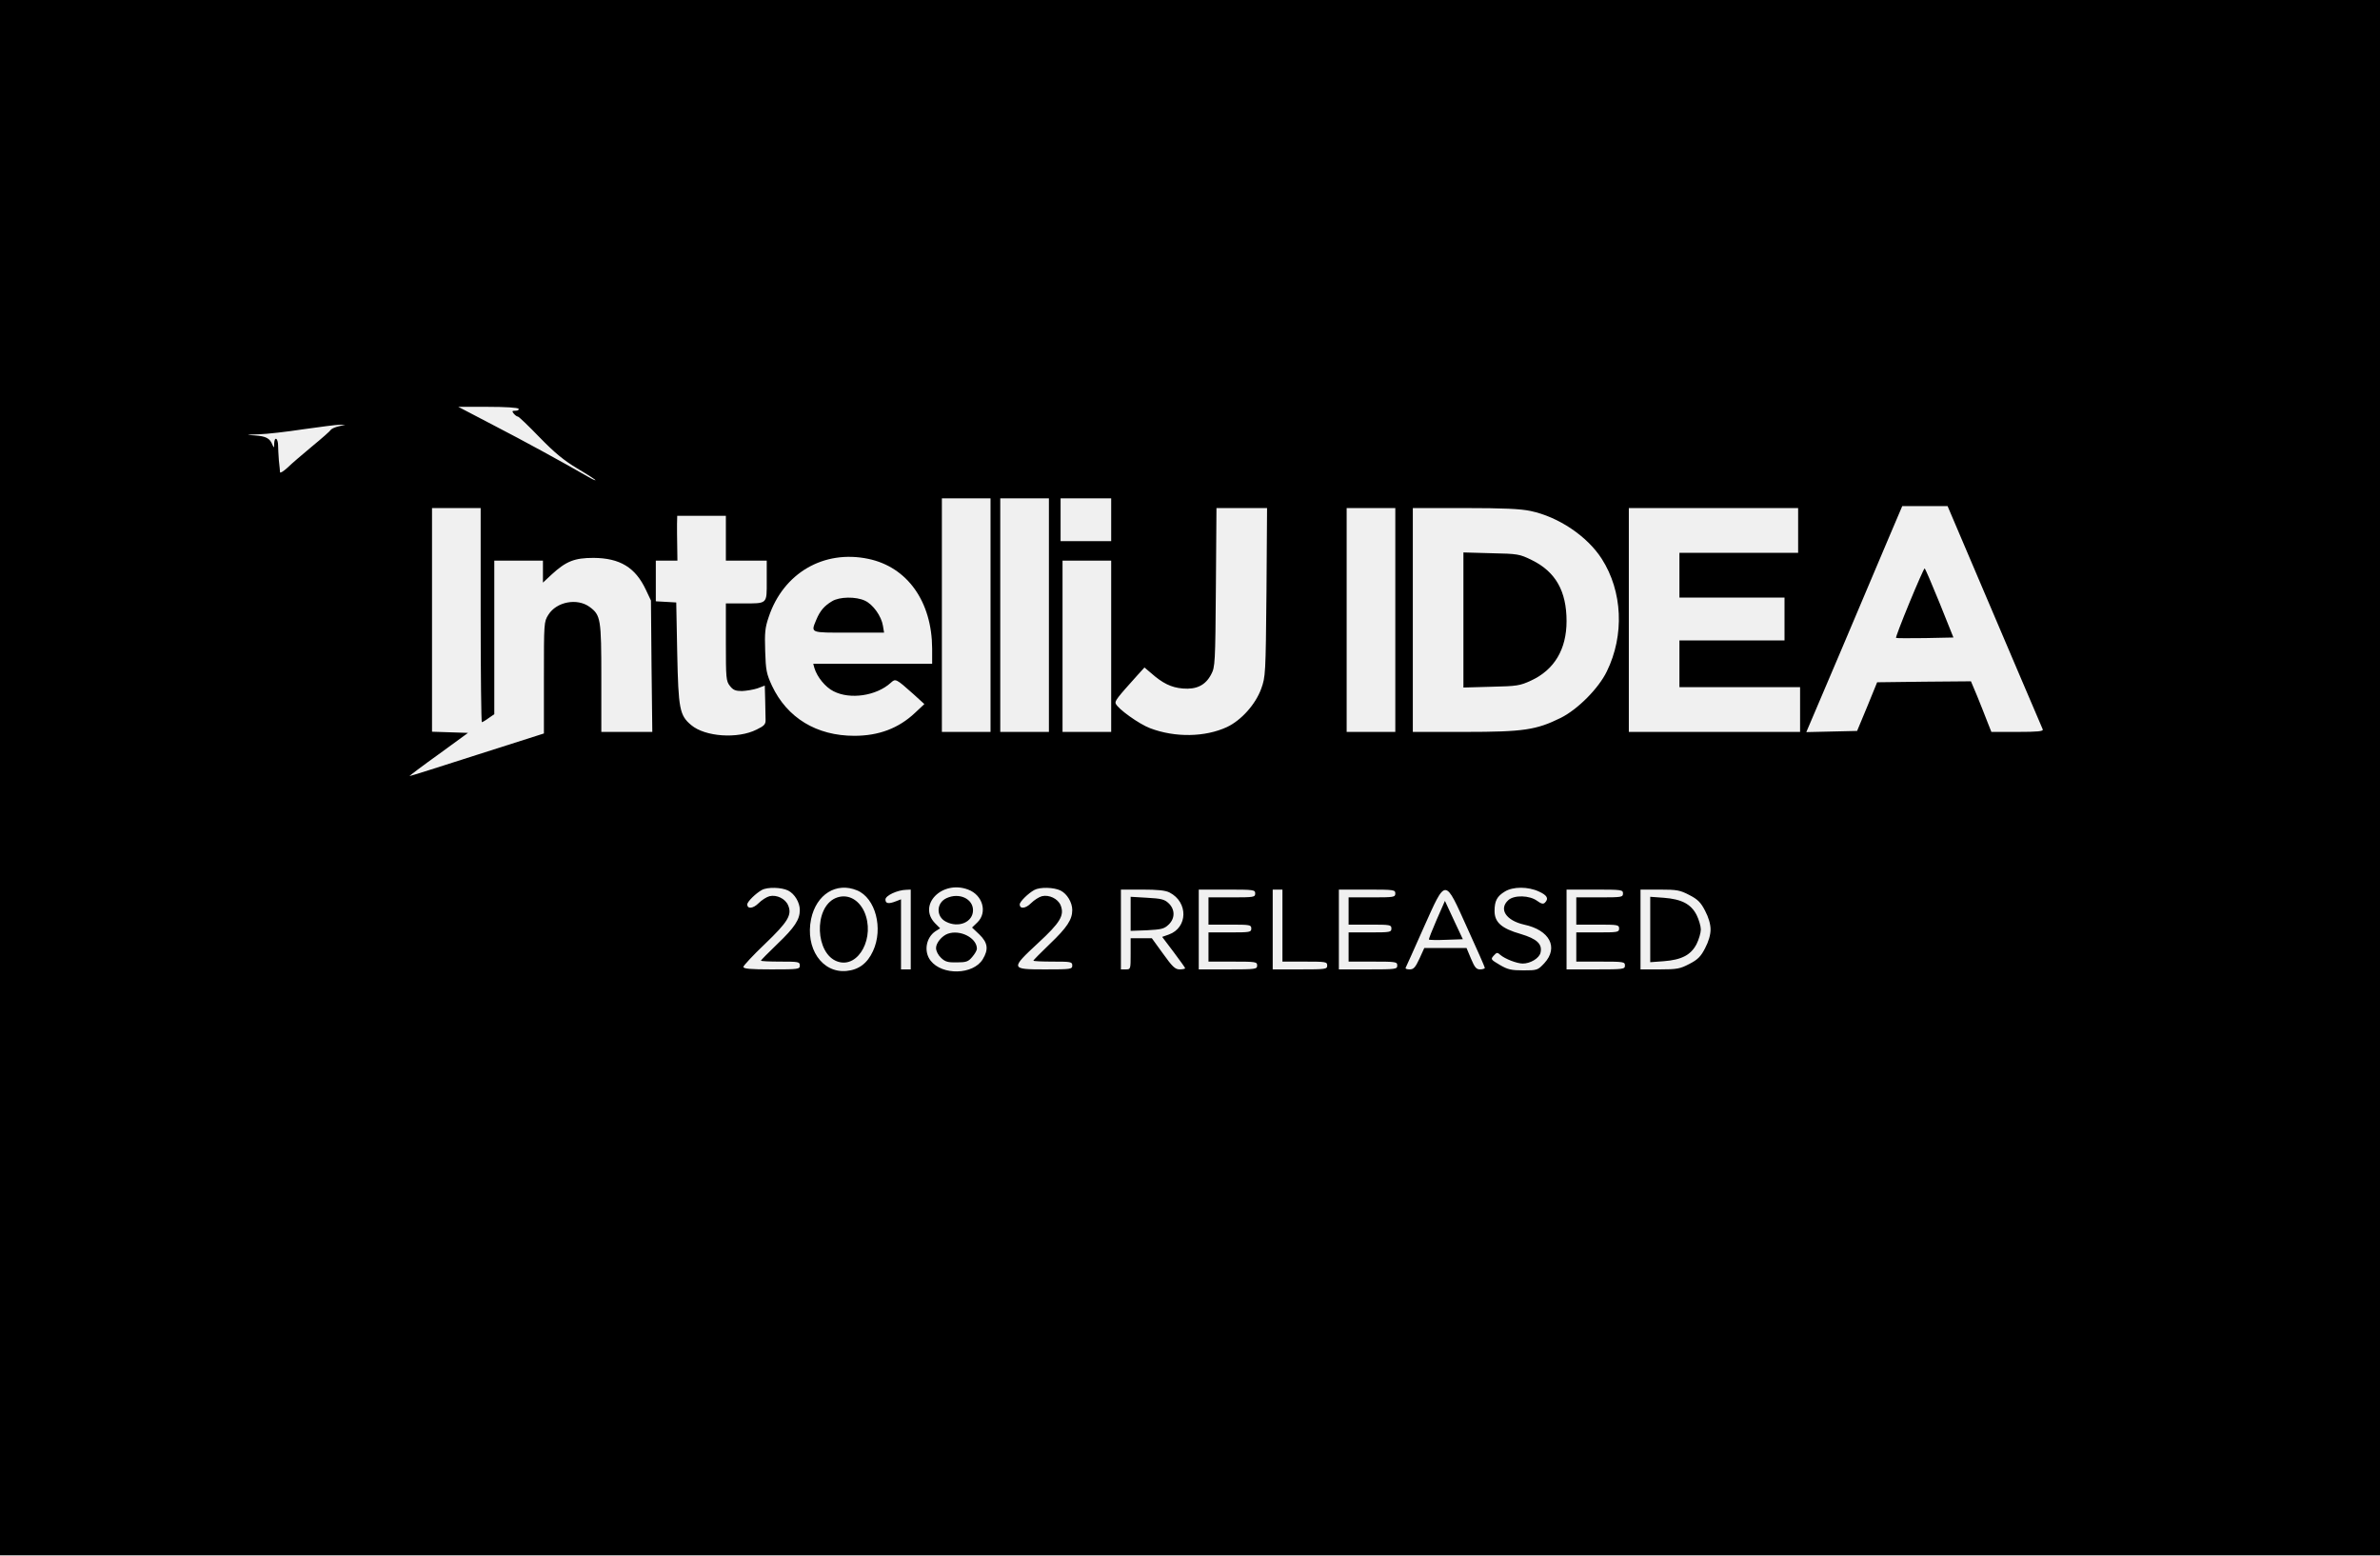
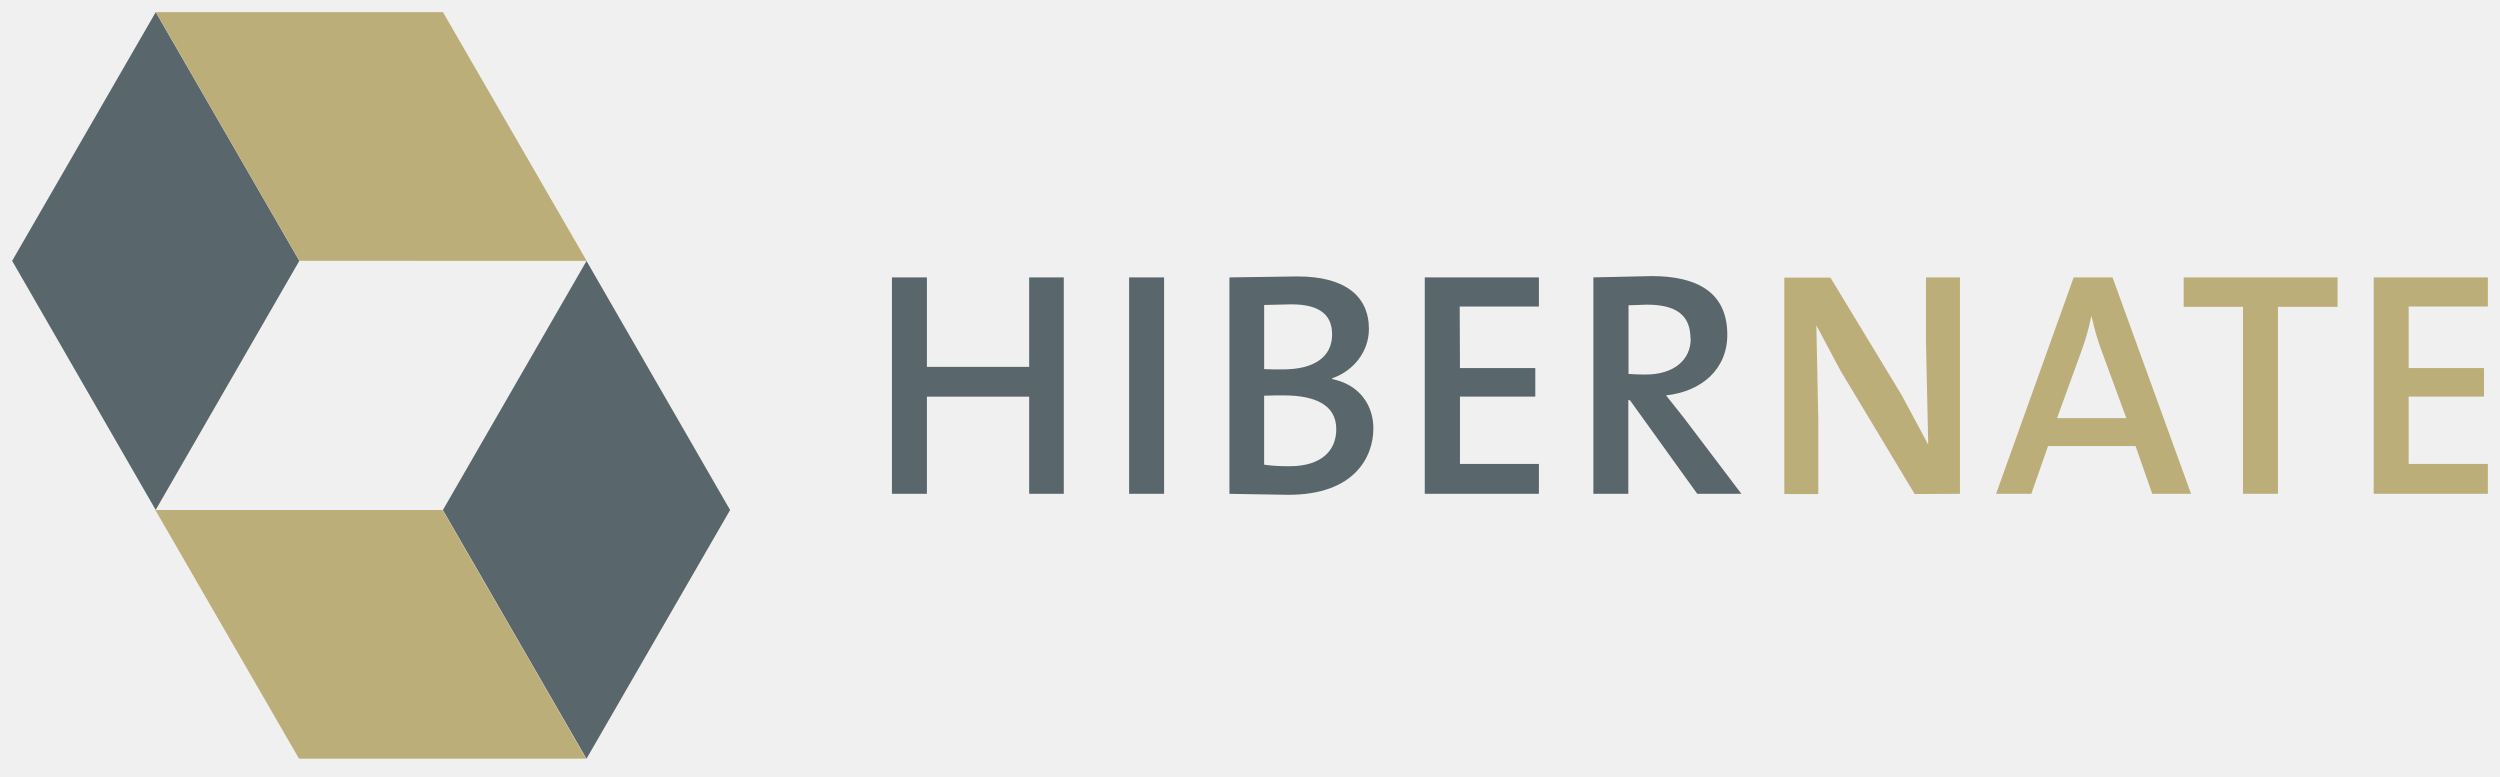
- <svg xmlns="http://www.w3.org/2000/svg" version="1.0" width="1223pt" height="799pt" viewBox="0 0 1223 799" preserveAspectRatio="xMidYMid meet">
-   <g transform="translate(0,799) scale(0.1,-0.1)" fill="#000000" stroke="none">
-     <path d="M0 3995 l0 -3995 6115 0 6115 0 0 3995 0 3995 -6115 0 -6115 0 0 -3995z m2665 1895 c3 -5 -4 -10 -16 -10 -18 0 -19 -2 -9 -15 7 -8 16 -15 21 -15 5 0 55 -48 111 -106 80 -82 124 -118 195 -161 51 -30 93 -57 93 -60 0 -2 -19 6 -42 20 -127 73 -324 181 -483 263 l-180 94 152 0 c91 0 154 -4 158 -10z m-924 -90 c-18 -4 -36 -12 -40 -17 -3 -6 -46 -44 -96 -85 -49 -41 -107 -90 -127 -110 -21 -19 -38 -30 -39 -24 0 6 -3 34 -6 61 -2 28 -4 62 -4 77 0 15 -4 30 -9 33 -6 4 -10 -6 -11 -22 0 -25 -1 -26 -9 -8 -13 33 -32 44 -90 48 -50 3 -49 4 20 6 41 1 145 13 230 26 85 12 169 23 185 23 l30 0 -34 -8z m3349 -970 l0 -600 -125 0 -125 0 0 600 0 600 125 0 125 0 0 -600z m300 0 l0 -600 -125 0 -125 0 0 600 0 600 125 0 125 0 0 -600z m320 490 l0 -110 -130 0 -130 0 0 110 0 110 130 0 130 0 0 -110z m4433 -247 c75 -175 183 -430 242 -568 59 -137 109 -256 112 -262 4 -10 -26 -13 -130 -13 l-134 0 -21 53 c-11 30 -35 88 -52 131 l-32 76 -241 -2 -241 -3 -51 -125 -52 -125 -130 -3 -131 -3 178 418 c97 230 208 491 246 581 l69 162 116 0 117 0 135 -317z m-7673 -243 c0 -302 3 -550 6 -550 3 0 19 9 35 21 l29 20 0 395 0 394 125 0 125 0 0 -56 0 -57 44 41 c75 69 118 86 216 86 136 -1 215 -49 269 -164 l26 -55 3 -337 4 -338 -131 0 -131 0 0 278 c0 302 -3 322 -60 364 -64 47 -170 27 -212 -40 -23 -36 -23 -42 -23 -323 l0 -287 -345 -110 c-189 -61 -345 -110 -346 -109 -1 1 66 52 150 112 l151 110 -92 3 -93 3 0 574 0 575 125 0 125 0 0 -550z m4038 118 c-4 -422 -5 -435 -27 -496 -29 -80 -102 -162 -176 -197 -112 -52 -266 -55 -395 -6 -56 21 -167 100 -177 127 -5 13 9 31 109 142 l39 43 33 -28 c60 -53 104 -75 164 -80 71 -6 117 17 146 73 20 37 21 58 24 447 l3 407 130 0 130 0 -3 -432z m662 -143 l0 -575 -125 0 -125 0 0 575 0 575 125 0 125 0 0 -575z m695 560 c143 -30 291 -129 366 -246 107 -167 117 -392 26 -578 -42 -87 -149 -195 -237 -239 -126 -62 -191 -72 -492 -72 l-268 0 0 575 0 575 268 0 c196 0 286 -4 337 -15z m1375 -100 l0 -115 -305 0 -305 0 0 -115 0 -115 270 0 270 0 0 -110 0 -110 -270 0 -270 0 0 -120 0 -120 310 0 310 0 0 -115 0 -115 -440 0 -440 0 0 575 0 575 435 0 435 0 0 -115z m-5510 -40 l0 -115 105 0 105 0 0 -104 c0 -121 6 -116 -127 -116 l-83 0 0 -199 c0 -185 1 -200 21 -225 16 -21 29 -26 62 -26 23 1 59 7 80 14 l37 14 2 -74 c1 -41 2 -86 2 -101 1 -24 -7 -32 -46 -51 -97 -49 -265 -37 -336 23 -60 50 -66 83 -72 370 l-5 260 -52 3 -53 3 0 105 0 104 56 0 55 0 -1 73 c-1 39 -1 91 -1 115 l1 42 125 0 125 0 0 -115z m732 -106 c201 -42 327 -220 328 -461 l0 -78 -306 0 -305 0 6 -22 c14 -46 56 -98 98 -119 85 -44 220 -24 294 43 25 23 26 23 117 -58 l56 -51 -48 -45 c-85 -80 -187 -118 -312 -118 -194 0 -345 92 -423 257 -28 61 -32 79 -35 178 -3 93 -1 120 18 175 75 226 283 347 512 299z m1248 -449 l0 -440 -125 0 -125 0 0 440 0 440 125 0 125 0 0 -440z m-1660 -1255 c34 -17 60 -62 60 -100 0 -49 -27 -90 -114 -173 -47 -45 -86 -85 -86 -87 0 -3 45 -5 100 -5 93 0 100 -1 100 -20 0 -19 -7 -20 -145 -20 -109 0 -145 3 -145 13 0 6 49 59 110 117 119 114 141 150 120 199 -14 34 -59 56 -96 47 -15 -4 -40 -20 -56 -36 -28 -28 -58 -31 -58 -6 0 14 44 57 75 74 29 16 101 14 135 -3z m354 1 c95 -39 136 -196 82 -312 -29 -63 -73 -96 -136 -102 -126 -12 -213 117 -182 267 27 127 130 191 236 147z m571 4 c75 -28 100 -117 48 -168 l-28 -27 38 -36 c43 -42 48 -76 17 -127 -49 -80 -208 -84 -268 -7 -36 46 -24 118 25 151 l24 15 -25 25 c-93 94 35 225 169 174z m475 -5 c34 -17 60 -62 60 -100 0 -49 -27 -90 -114 -173 -47 -45 -86 -85 -86 -87 0 -3 45 -5 100 -5 93 0 100 -1 100 -20 0 -19 -7 -20 -140 -20 -178 0 -178 3 -36 135 115 106 137 143 116 195 -14 33 -59 55 -96 46 -15 -4 -40 -20 -56 -36 -28 -28 -58 -31 -58 -6 0 14 44 57 75 74 29 16 101 14 135 -3z m2458 -5 c42 -19 52 -36 31 -57 -9 -9 -19 -6 -40 9 -39 29 -118 31 -148 4 -51 -46 -12 -105 81 -126 131 -28 178 -117 104 -198 -34 -36 -36 -37 -108 -37 -62 0 -80 4 -121 28 -47 28 -48 29 -31 48 15 17 19 17 33 4 24 -21 86 -45 116 -45 39 0 84 27 91 55 11 45 -18 72 -102 97 -98 28 -134 60 -134 118 0 52 13 76 53 100 42 26 119 26 175 0z m-3228 -195 l0 -205 -25 0 -25 0 0 180 0 180 -26 -10 c-38 -15 -54 -12 -54 9 0 20 61 49 108 50 l22 1 0 -205z m1330 190 c97 -50 94 -181 -4 -216 l-34 -12 59 -78 c32 -43 59 -80 59 -83 0 -3 -12 -6 -28 -6 -23 0 -37 13 -85 80 l-58 80 -55 0 -54 0 0 -80 c0 -79 0 -80 -25 -80 l-25 0 0 205 0 205 110 0 c78 0 119 -4 140 -15z m440 -5 c0 -19 -7 -20 -120 -20 l-120 0 0 -70 0 -70 110 0 c103 0 110 -1 110 -20 0 -19 -7 -20 -110 -20 l-110 0 0 -75 0 -75 125 0 c118 0 125 -1 125 -20 0 -19 -7 -20 -150 -20 l-150 0 0 205 0 205 145 0 c138 0 145 -1 145 -20z m140 -165 l0 -185 115 0 c108 0 115 -1 115 -20 0 -19 -7 -20 -140 -20 l-140 0 0 205 0 205 25 0 25 0 0 -185z m580 165 c0 -19 -7 -20 -120 -20 l-120 0 0 -70 0 -70 110 0 c103 0 110 -1 110 -20 0 -19 -7 -20 -110 -20 l-110 0 0 -75 0 -75 125 0 c118 0 125 -1 125 -20 0 -19 -7 -20 -150 -20 l-150 0 0 205 0 205 145 0 c138 0 145 -1 145 -20z m371 -180 c49 -107 89 -198 89 -202 0 -4 -11 -8 -24 -8 -20 0 -28 10 -47 55 l-23 55 -108 0 -109 0 -25 -55 c-21 -45 -30 -55 -50 -55 -14 0 -23 3 -21 8 2 4 44 96 92 205 117 260 107 260 226 -3z m799 180 c0 -19 -7 -20 -120 -20 l-120 0 0 -70 0 -70 110 0 c103 0 110 -1 110 -20 0 -19 -7 -20 -110 -20 l-110 0 0 -75 0 -75 125 0 c118 0 125 -1 125 -20 0 -19 -7 -20 -150 -20 l-150 0 0 205 0 205 145 0 c138 0 145 -1 145 -20z m341 -8 c43 -22 59 -38 81 -81 18 -34 28 -69 28 -96 0 -27 -10 -62 -28 -96 -22 -43 -38 -59 -81 -81 -48 -25 -63 -28 -152 -28 l-99 0 0 205 0 205 99 0 c89 0 104 -3 152 -28z" />
-     <path d="M9812 4894 c-40 -97 -71 -178 -69 -181 2 -2 70 -2 150 -1 l145 3 -71 177 c-40 98 -74 178 -77 178 -3 0 -38 -79 -78 -176z" />
-     <path d="M7520 4805 l0 -347 143 4 c132 3 147 5 205 32 119 55 182 160 182 305 0 154 -56 253 -177 313 -65 32 -72 33 -210 36 l-143 4 0 -347z" />
-     <path d="M4275 4901 c-40 -24 -61 -49 -80 -94 -29 -70 -35 -67 166 -67 l182 0 -6 36 c-8 49 -51 109 -92 128 -46 22 -132 21 -170 -3z" />
-     <path d="M4293 3376 c-113 -50 -104 -288 12 -326 108 -36 194 127 136 257 -31 66 -90 94 -148 69z" />
-     <path d="M4864 3376 c-53 -24 -55 -95 -3 -121 65 -34 139 -2 139 59 0 59 -71 92 -136 62z" />
-     <path d="M4870 3193 c-30 -11 -60 -47 -60 -73 0 -16 11 -37 26 -51 21 -20 36 -24 81 -23 48 0 59 4 79 28 13 15 24 34 24 42 0 56 -87 100 -150 77z" />
-     <path d="M5810 3295 l0 -87 84 3 c73 4 88 7 110 28 35 32 35 79 1 111 -21 20 -38 24 -110 28 l-85 5 0 -88z" />
-     <path d="M7382 3264 c-23 -53 -41 -98 -39 -101 3 -2 43 -3 89 -1 l85 3 -46 98 -46 99 -43 -98z" />
-     <path d="M8480 3215 l0 -168 69 5 c92 7 140 32 169 88 12 24 22 58 22 75 0 17 -10 51 -22 75 -29 56 -77 81 -169 88 l-69 5 0 -168z" />
-   </g>
+ <svg xmlns="http://www.w3.org/2000/svg" xmlns:xlink="http://www.w3.org/1999/xlink" viewBox="0 0 103 32" fill="#fff" fill-rule="evenodd" stroke="#000" stroke-linecap="round" stroke-linejoin="round">
+   <use xlink:href="#A" x=".5" y=".5" />
+   <symbol id="A" overflow="visible">
+     <g stroke="none" fill-rule="nonzero">
+       <path d="M0 10.247L5.916.001l5.916 10.246-5.918 10.262z" fill="#59666c" />
+       <path d="M23.67 10.247L17.75 0H5.92l5.916 10.246z" fill="#bcae79" />
+       <path d="M29.58 20.513L23.663 30.76l-5.916-10.246 5.918-10.262z" fill="#59666c" />
+       <path d="M5.9 20.513l5.92 10.245h11.83l-5.916-10.246z" fill="#bcae79" />
+       <path d="M36.248 19.845h1.44v-4.003h4.214v4.003h1.426v-8.917h-1.426v3.686h-4.214v-3.686h-1.44zm9.772 0h1.44v-8.917h-1.44zm10.063-2.695c0-.925-.542-1.8-1.704-2.034v-.027c.912-.317 1.52-1.123 1.52-2.034 0-1.374-1.004-2.166-2.946-2.166l-2.8.04v8.917l2.43.04c2.735 0 3.5-1.572 3.5-2.735zm-1.7-3.87c0 .898-.7 1.44-2.034 1.44-.304 0-.528 0-.766-.013v-2.642l1.123-.026c1.268 0 1.677.515 1.677 1.242zm.172 3.897c0 .898-.62 1.532-1.93 1.532-.462 0-.82-.027-1.043-.066v-2.84c.198-.013.66-.013.806-.013 1.255 0 2.166.37 2.166 1.387zm5.085-5.047h3.263v-1.202H58.2v8.917h4.703v-1.23H59.65V15.84h3.104v-1.176H59.65zm11.605 7.715l-2.35-3.105-.753-.95c1.453-.158 2.523-1.07 2.523-2.497 0-1.77-1.268-2.418-3.118-2.418l-2.4.053v8.917h1.44v-3.857h.066l2.774 3.857zm-2.087-6.394c0 .885-.7 1.48-1.863 1.48a7.9 7.9 0 0 1-.7-.026v-2.827l.753-.026c1.202 0 1.8.423 1.8 1.4z" fill="#59666c" />
+       <path d="M80.25 19.845v-8.917h-1.4v2.652l.093 4.24-1.083-2.022-2.946-4.86h-1.9v8.917h1.4v-3l-.08-3.95 1 1.876 3.05 5.073zm9.522 0l-3.236-8.917h-1.6l-3.197 8.917h1.453l.687-1.968h3.606l.687 1.968zm-2.668-3.118H84.25l1.004-2.76c.172-.476.317-.964.4-1.414h.026a9.6 9.6 0 0 0 .396 1.374zm2.363-4.584h2.444v7.702h1.44v-7.702h2.457v-1.215h-6.34zm9.27-.013H102v-1.202h-4.703v8.917H102v-1.23h-3.263V15.84h3.104v-1.176h-3.104z" fill="#bcae79" />
+     </g>
+   </symbol>
</svg>
